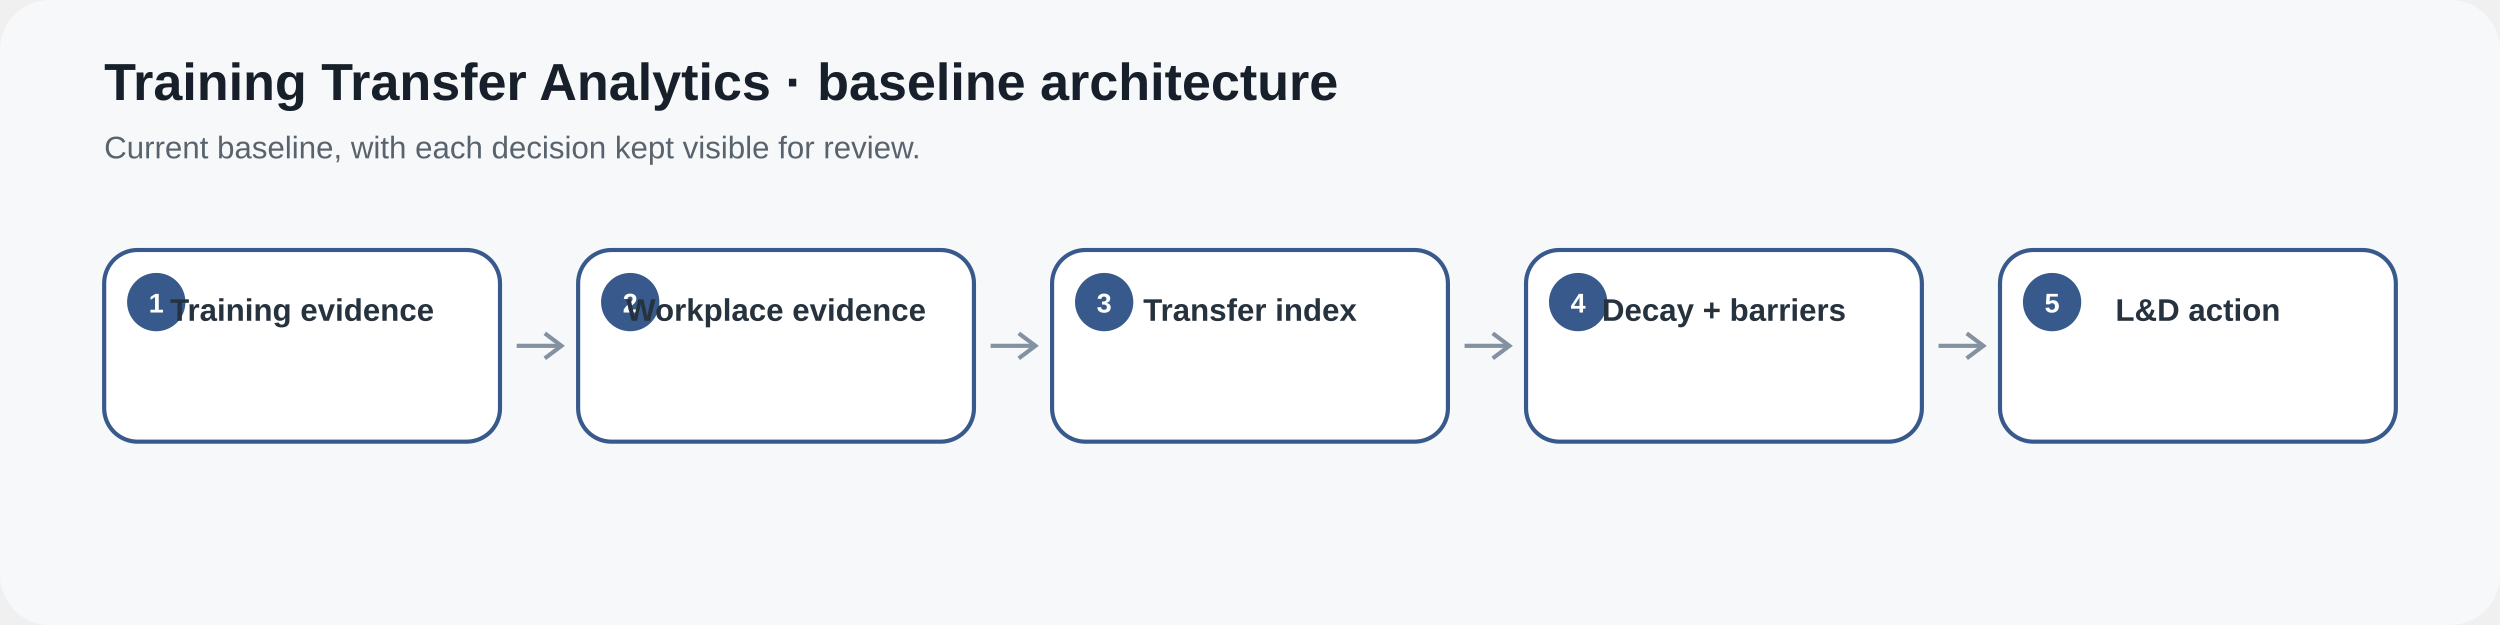
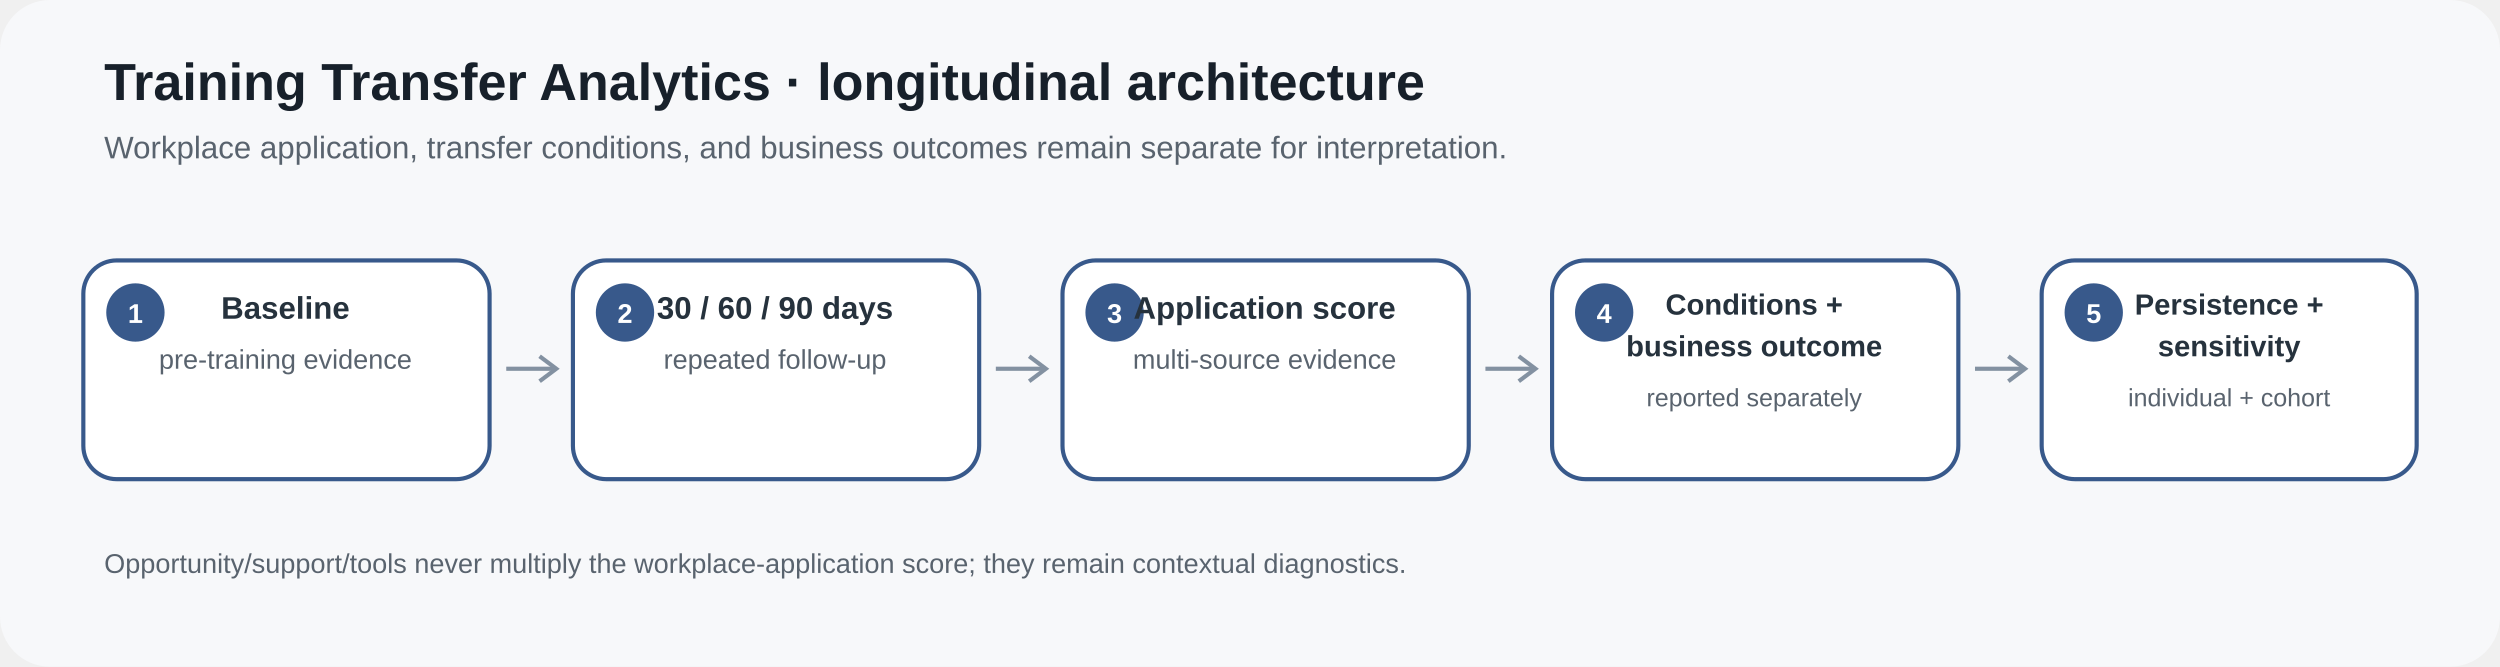
- <svg xmlns="http://www.w3.org/2000/svg" width="1200" height="300" viewBox="0 0 1200 300" role="img" aria-labelledby="title desc">
-   <rect width="1200" height="300" rx="24" fill="#f7f8fa" />
-   <text x="50" y="48" font-family="Arial, Helvetica, sans-serif" font-size="25" font-weight="700" fill="#17202a">Training Transfer Analytics · baseline architecture</text>
-   <text x="50" y="76" font-family="Arial, Helvetica, sans-serif" font-size="15" fill="#59636e">Current baseline, with each decision kept visible for review.</text>
-   <rect x="50.0" y="120" width="190" height="92" rx="16" fill="#ffffff" stroke="#38598b" stroke-width="2" />
-   <circle cx="75.0" cy="145" r="14" fill="#38598b" />
-   <text x="75.0" y="150" text-anchor="middle" font-family="Arial, Helvetica, sans-serif" font-size="13" font-weight="700" fill="#ffffff">1</text>
-   <text x="145.0" y="154" text-anchor="middle" font-family="Arial, Helvetica, sans-serif" font-size="15" font-weight="600" fill="#26323d">Training evidence</text>
-   <line x1="248.0" y1="166.0" x2="269.5" y2="166.0" stroke="#8391a1" stroke-width="2" />
-   <path d="M 261.5 160.0 L 269.5 166.0 L 261.5 172.0" fill="none" stroke="#8391a1" stroke-width="2" />
-   <rect x="277.5" y="120" width="190" height="92" rx="16" fill="#ffffff" stroke="#38598b" stroke-width="2" />
-   <circle cx="302.5" cy="145" r="14" fill="#38598b" />
-   <text x="302.5" y="150" text-anchor="middle" font-family="Arial, Helvetica, sans-serif" font-size="13" font-weight="700" fill="#ffffff">2</text>
-   <text x="372.5" y="154" text-anchor="middle" font-family="Arial, Helvetica, sans-serif" font-size="15" font-weight="600" fill="#26323d">Workplace evidence</text>
-   <line x1="475.5" y1="166.0" x2="497.0" y2="166.0" stroke="#8391a1" stroke-width="2" />
-   <path d="M 489.0 160.0 L 497.0 166.0 L 489.0 172.0" fill="none" stroke="#8391a1" stroke-width="2" />
-   <rect x="505.0" y="120" width="190" height="92" rx="16" fill="#ffffff" stroke="#38598b" stroke-width="2" />
-   <circle cx="530.0" cy="145" r="14" fill="#38598b" />
-   <text x="530.0" y="150" text-anchor="middle" font-family="Arial, Helvetica, sans-serif" font-size="13" font-weight="700" fill="#ffffff">3</text>
-   <text x="600.0" y="154" text-anchor="middle" font-family="Arial, Helvetica, sans-serif" font-size="15" font-weight="600" fill="#26323d">Transfer index</text>
-   <line x1="703.0" y1="166.0" x2="724.5" y2="166.0" stroke="#8391a1" stroke-width="2" />
-   <path d="M 716.5 160.0 L 724.5 166.0 L 716.5 172.0" fill="none" stroke="#8391a1" stroke-width="2" />
-   <rect x="732.5" y="120" width="190" height="92" rx="16" fill="#ffffff" stroke="#38598b" stroke-width="2" />
-   <circle cx="757.5" cy="145" r="14" fill="#38598b" />
-   <text x="757.5" y="150" text-anchor="middle" font-family="Arial, Helvetica, sans-serif" font-size="13" font-weight="700" fill="#ffffff">4</text>
-   <text x="827.5" y="154" text-anchor="middle" font-family="Arial, Helvetica, sans-serif" font-size="15" font-weight="600" fill="#26323d">Decay + barriers</text>
-   <line x1="930.5" y1="166.0" x2="952.0" y2="166.0" stroke="#8391a1" stroke-width="2" />
-   <path d="M 944.0 160.0 L 952.0 166.0 L 944.0 172.0" fill="none" stroke="#8391a1" stroke-width="2" />
-   <rect x="960.0" y="120" width="190" height="92" rx="16" fill="#ffffff" stroke="#38598b" stroke-width="2" />
-   <circle cx="985.0" cy="145" r="14" fill="#38598b" />
-   <text x="985.0" y="150" text-anchor="middle" font-family="Arial, Helvetica, sans-serif" font-size="13" font-weight="700" fill="#ffffff">5</text>
-   <text x="1055.0" y="154" text-anchor="middle" font-family="Arial, Helvetica, sans-serif" font-size="15" font-weight="600" fill="#26323d">L&amp;D action</text>
+ <svg xmlns="http://www.w3.org/2000/svg" width="1200" height="320" viewBox="0 0 1200 320" role="img" aria-labelledby="title desc">
+   <rect width="1200" height="320" rx="24" fill="#f7f8fa" />
+   <text x="50" y="48" font-family="Arial, Helvetica, sans-serif" font-size="25" font-weight="700" fill="#17202a">Training Transfer Analytics · longitudinal architecture</text>
+   <text x="50" y="76" font-family="Arial, Helvetica, sans-serif" font-size="15" fill="#59636e">Workplace application, transfer conditions, and business outcomes remain separate for interpretation.</text>
+   <rect x="40" y="125" width="195" height="105" rx="16" fill="#fff" stroke="#38598b" stroke-width="2" />
+   <circle cx="65" cy="150" r="14" fill="#38598b" />
+   <text x="65" y="155" text-anchor="middle" font-family="Arial" font-size="13" font-weight="700" fill="#fff">1</text>
+   <text x="137" y="153" text-anchor="middle" font-family="Arial" font-size="15" font-weight="600" fill="#26323d">Baseline</text>
+   <text x="137" y="177" text-anchor="middle" font-family="Arial" font-size="13" fill="#59636e">pre-training evidence</text>
+   <line x1="243" y1="177" x2="267" y2="177" stroke="#8391a1" stroke-width="2" />
+   <path d="M259 171 L267 177 L259 183" fill="none" stroke="#8391a1" stroke-width="2" />
+   <rect x="275" y="125" width="195" height="105" rx="16" fill="#fff" stroke="#38598b" stroke-width="2" />
+   <circle cx="300" cy="150" r="14" fill="#38598b" />
+   <text x="300" y="155" text-anchor="middle" font-family="Arial" font-size="13" font-weight="700" fill="#fff">2</text>
+   <text x="372" y="153" text-anchor="middle" font-family="Arial" font-size="15" font-weight="600" fill="#26323d">30 / 60 / 90 days</text>
+   <text x="372" y="177" text-anchor="middle" font-family="Arial" font-size="13" fill="#59636e">repeated follow-up</text>
+   <line x1="478" y1="177" x2="502" y2="177" stroke="#8391a1" stroke-width="2" />
+   <path d="M494 171 L502 177 L494 183" fill="none" stroke="#8391a1" stroke-width="2" />
+   <rect x="510" y="125" width="195" height="105" rx="16" fill="#fff" stroke="#38598b" stroke-width="2" />
+   <circle cx="535" cy="150" r="14" fill="#38598b" />
+   <text x="535" y="155" text-anchor="middle" font-family="Arial" font-size="13" font-weight="700" fill="#fff">3</text>
+   <text x="607" y="153" text-anchor="middle" font-family="Arial" font-size="15" font-weight="600" fill="#26323d">Application score</text>
+   <text x="607" y="177" text-anchor="middle" font-family="Arial" font-size="13" fill="#59636e">multi-source evidence</text>
+   <line x1="713" y1="177" x2="737" y2="177" stroke="#8391a1" stroke-width="2" />
+   <path d="M729 171 L737 177 L729 183" fill="none" stroke="#8391a1" stroke-width="2" />
+   <rect x="745" y="125" width="195" height="105" rx="16" fill="#fff" stroke="#38598b" stroke-width="2" />
+   <circle cx="770" cy="150" r="14" fill="#38598b" />
+   <text x="770" y="155" text-anchor="middle" font-family="Arial" font-size="13" font-weight="700" fill="#fff">4</text>
+   <text x="842" y="151" text-anchor="middle" font-family="Arial" font-size="14" font-weight="600" fill="#26323d">Conditions +</text>
+   <text x="842" y="171" text-anchor="middle" font-family="Arial" font-size="14" font-weight="600" fill="#26323d">business outcome</text>
+   <text x="842" y="195" text-anchor="middle" font-family="Arial" font-size="12" fill="#59636e">reported separately</text>
+   <line x1="948" y1="177" x2="972" y2="177" stroke="#8391a1" stroke-width="2" />
+   <path d="M964 171 L972 177 L964 183" fill="none" stroke="#8391a1" stroke-width="2" />
+   <rect x="980" y="125" width="180" height="105" rx="16" fill="#fff" stroke="#38598b" stroke-width="2" />
+   <circle cx="1005" cy="150" r="14" fill="#38598b" />
+   <text x="1005" y="155" text-anchor="middle" font-family="Arial" font-size="13" font-weight="700" fill="#fff">5</text>
+   <text x="1070" y="151" text-anchor="middle" font-family="Arial" font-size="14" font-weight="600" fill="#26323d">Persistence +</text>
+   <text x="1070" y="171" text-anchor="middle" font-family="Arial" font-size="14" font-weight="600" fill="#26323d">sensitivity</text>
+   <text x="1070" y="195" text-anchor="middle" font-family="Arial" font-size="12" fill="#59636e">individual + cohort</text>
+   <text x="50" y="275" font-family="Arial" font-size="13" fill="#59636e">Opportunity/support/tools never multiply the workplace-application score; they remain contextual diagnostics.</text>
</svg>
